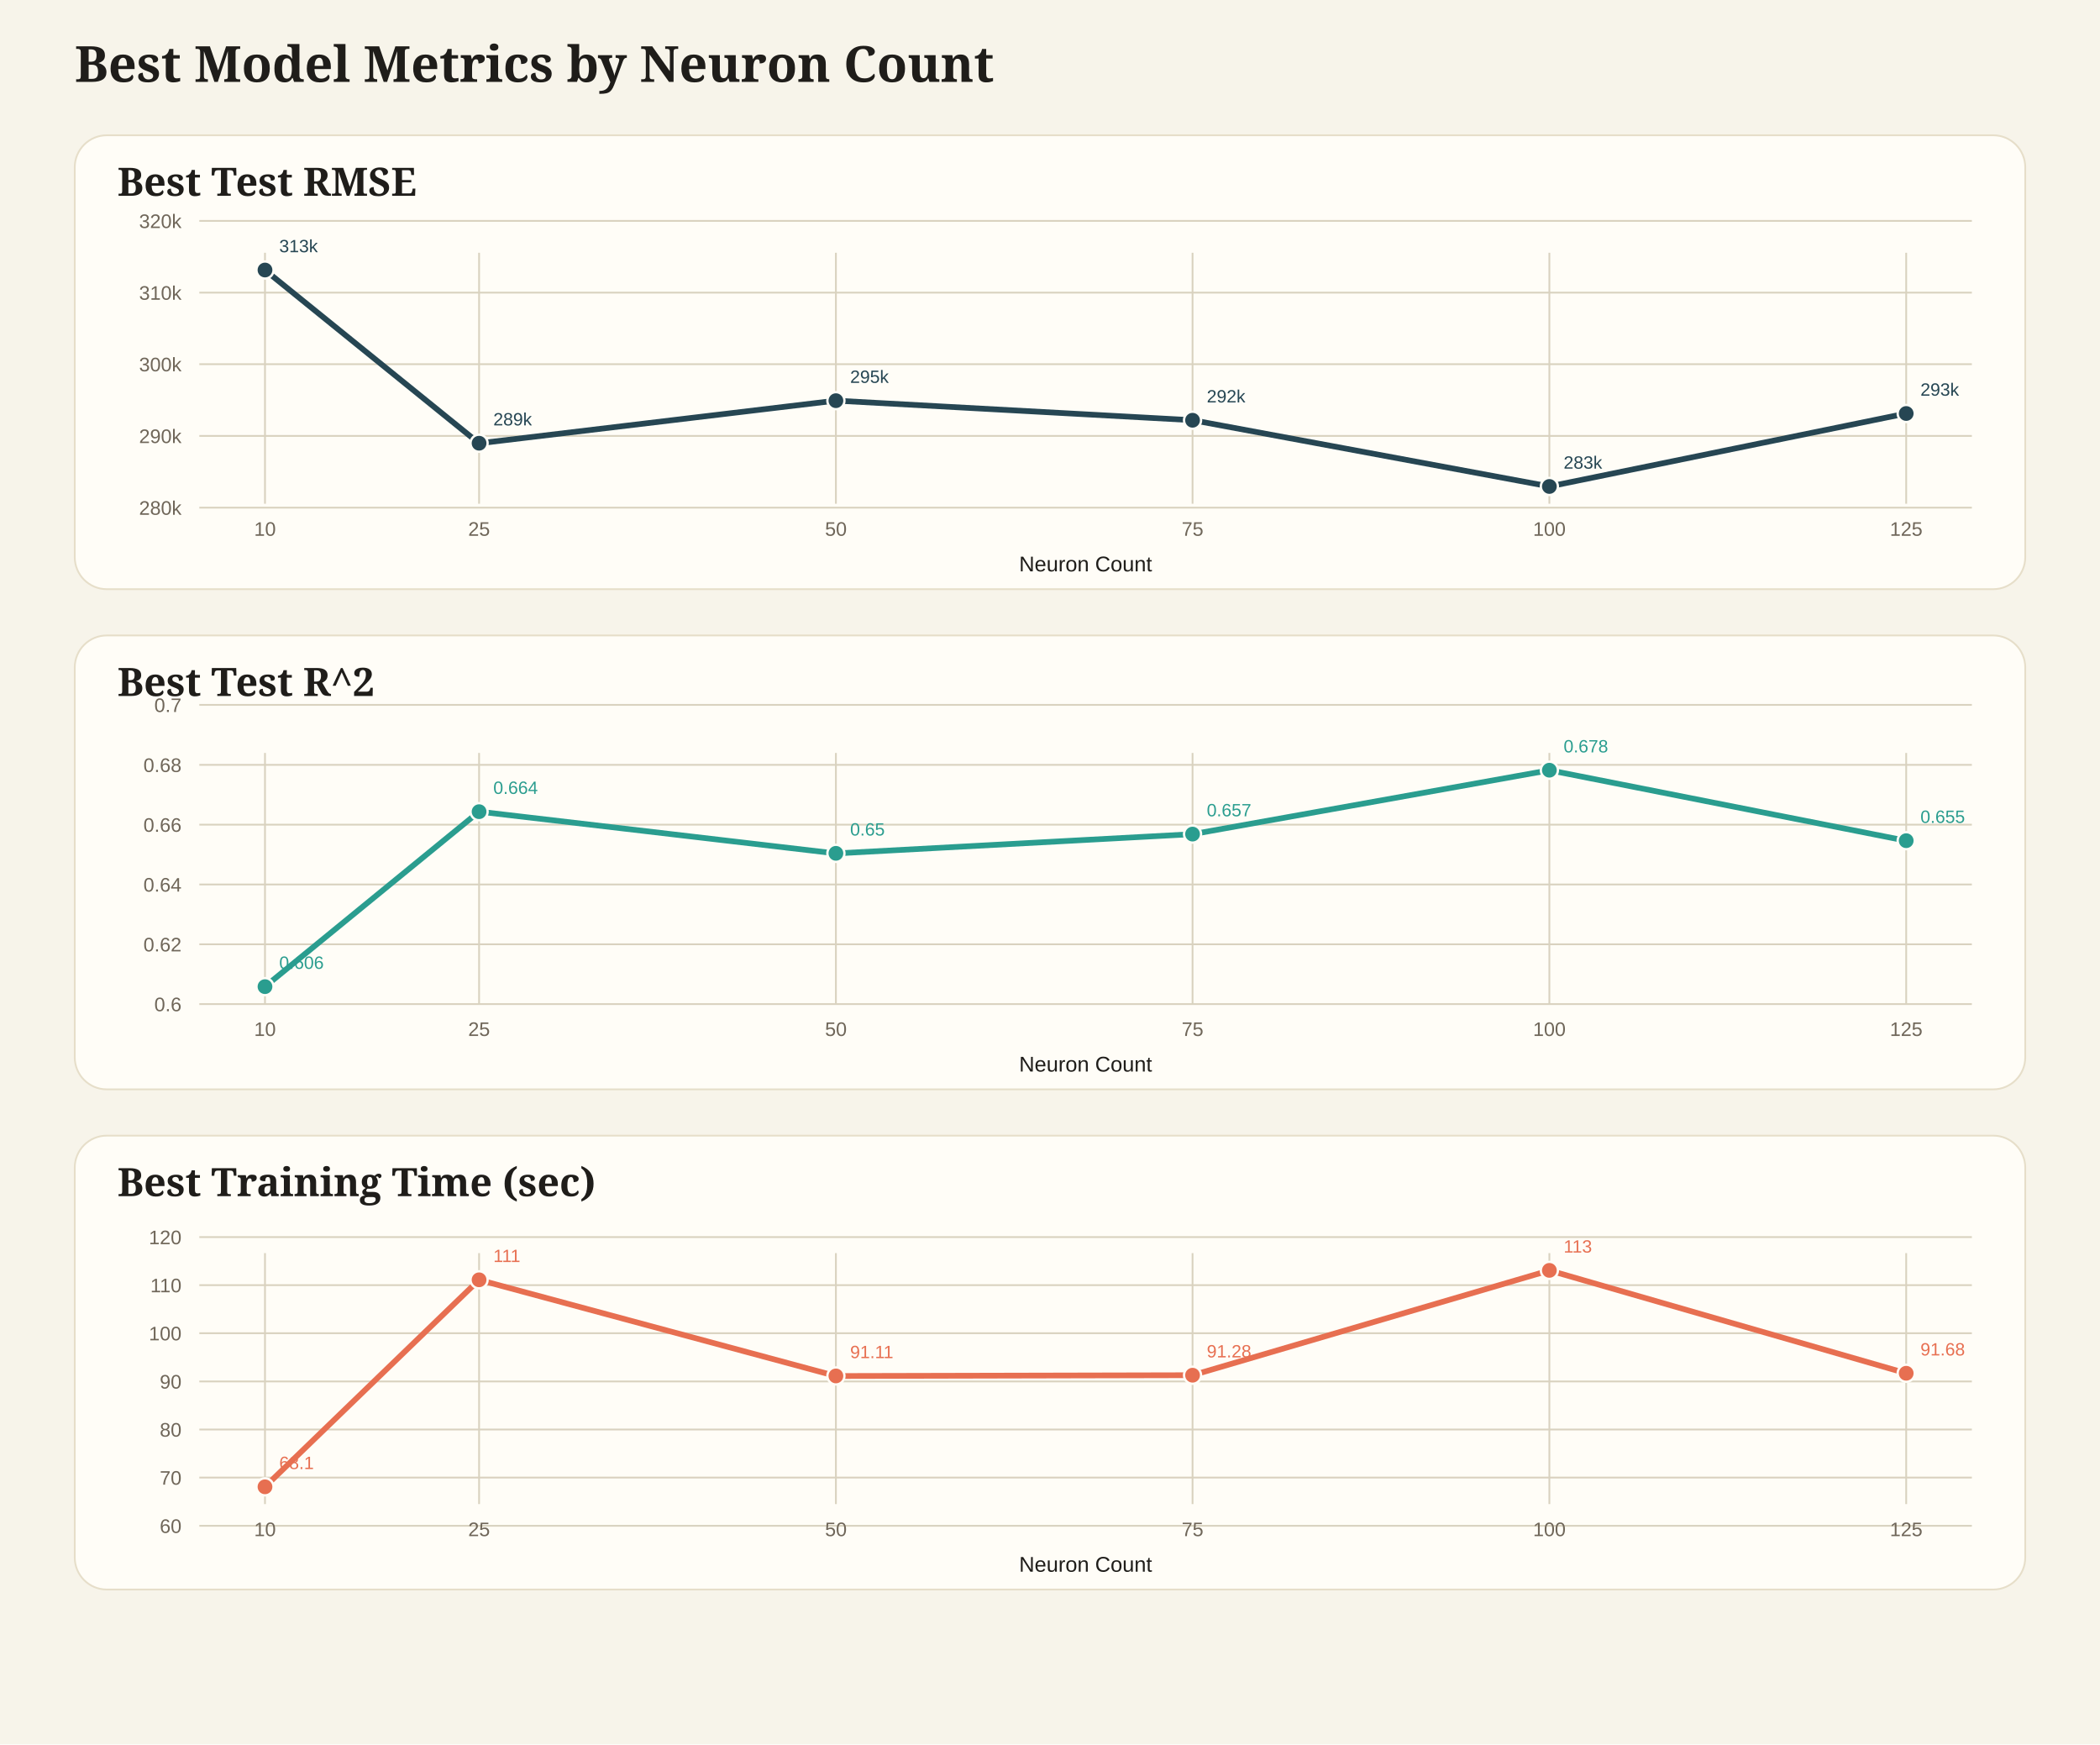
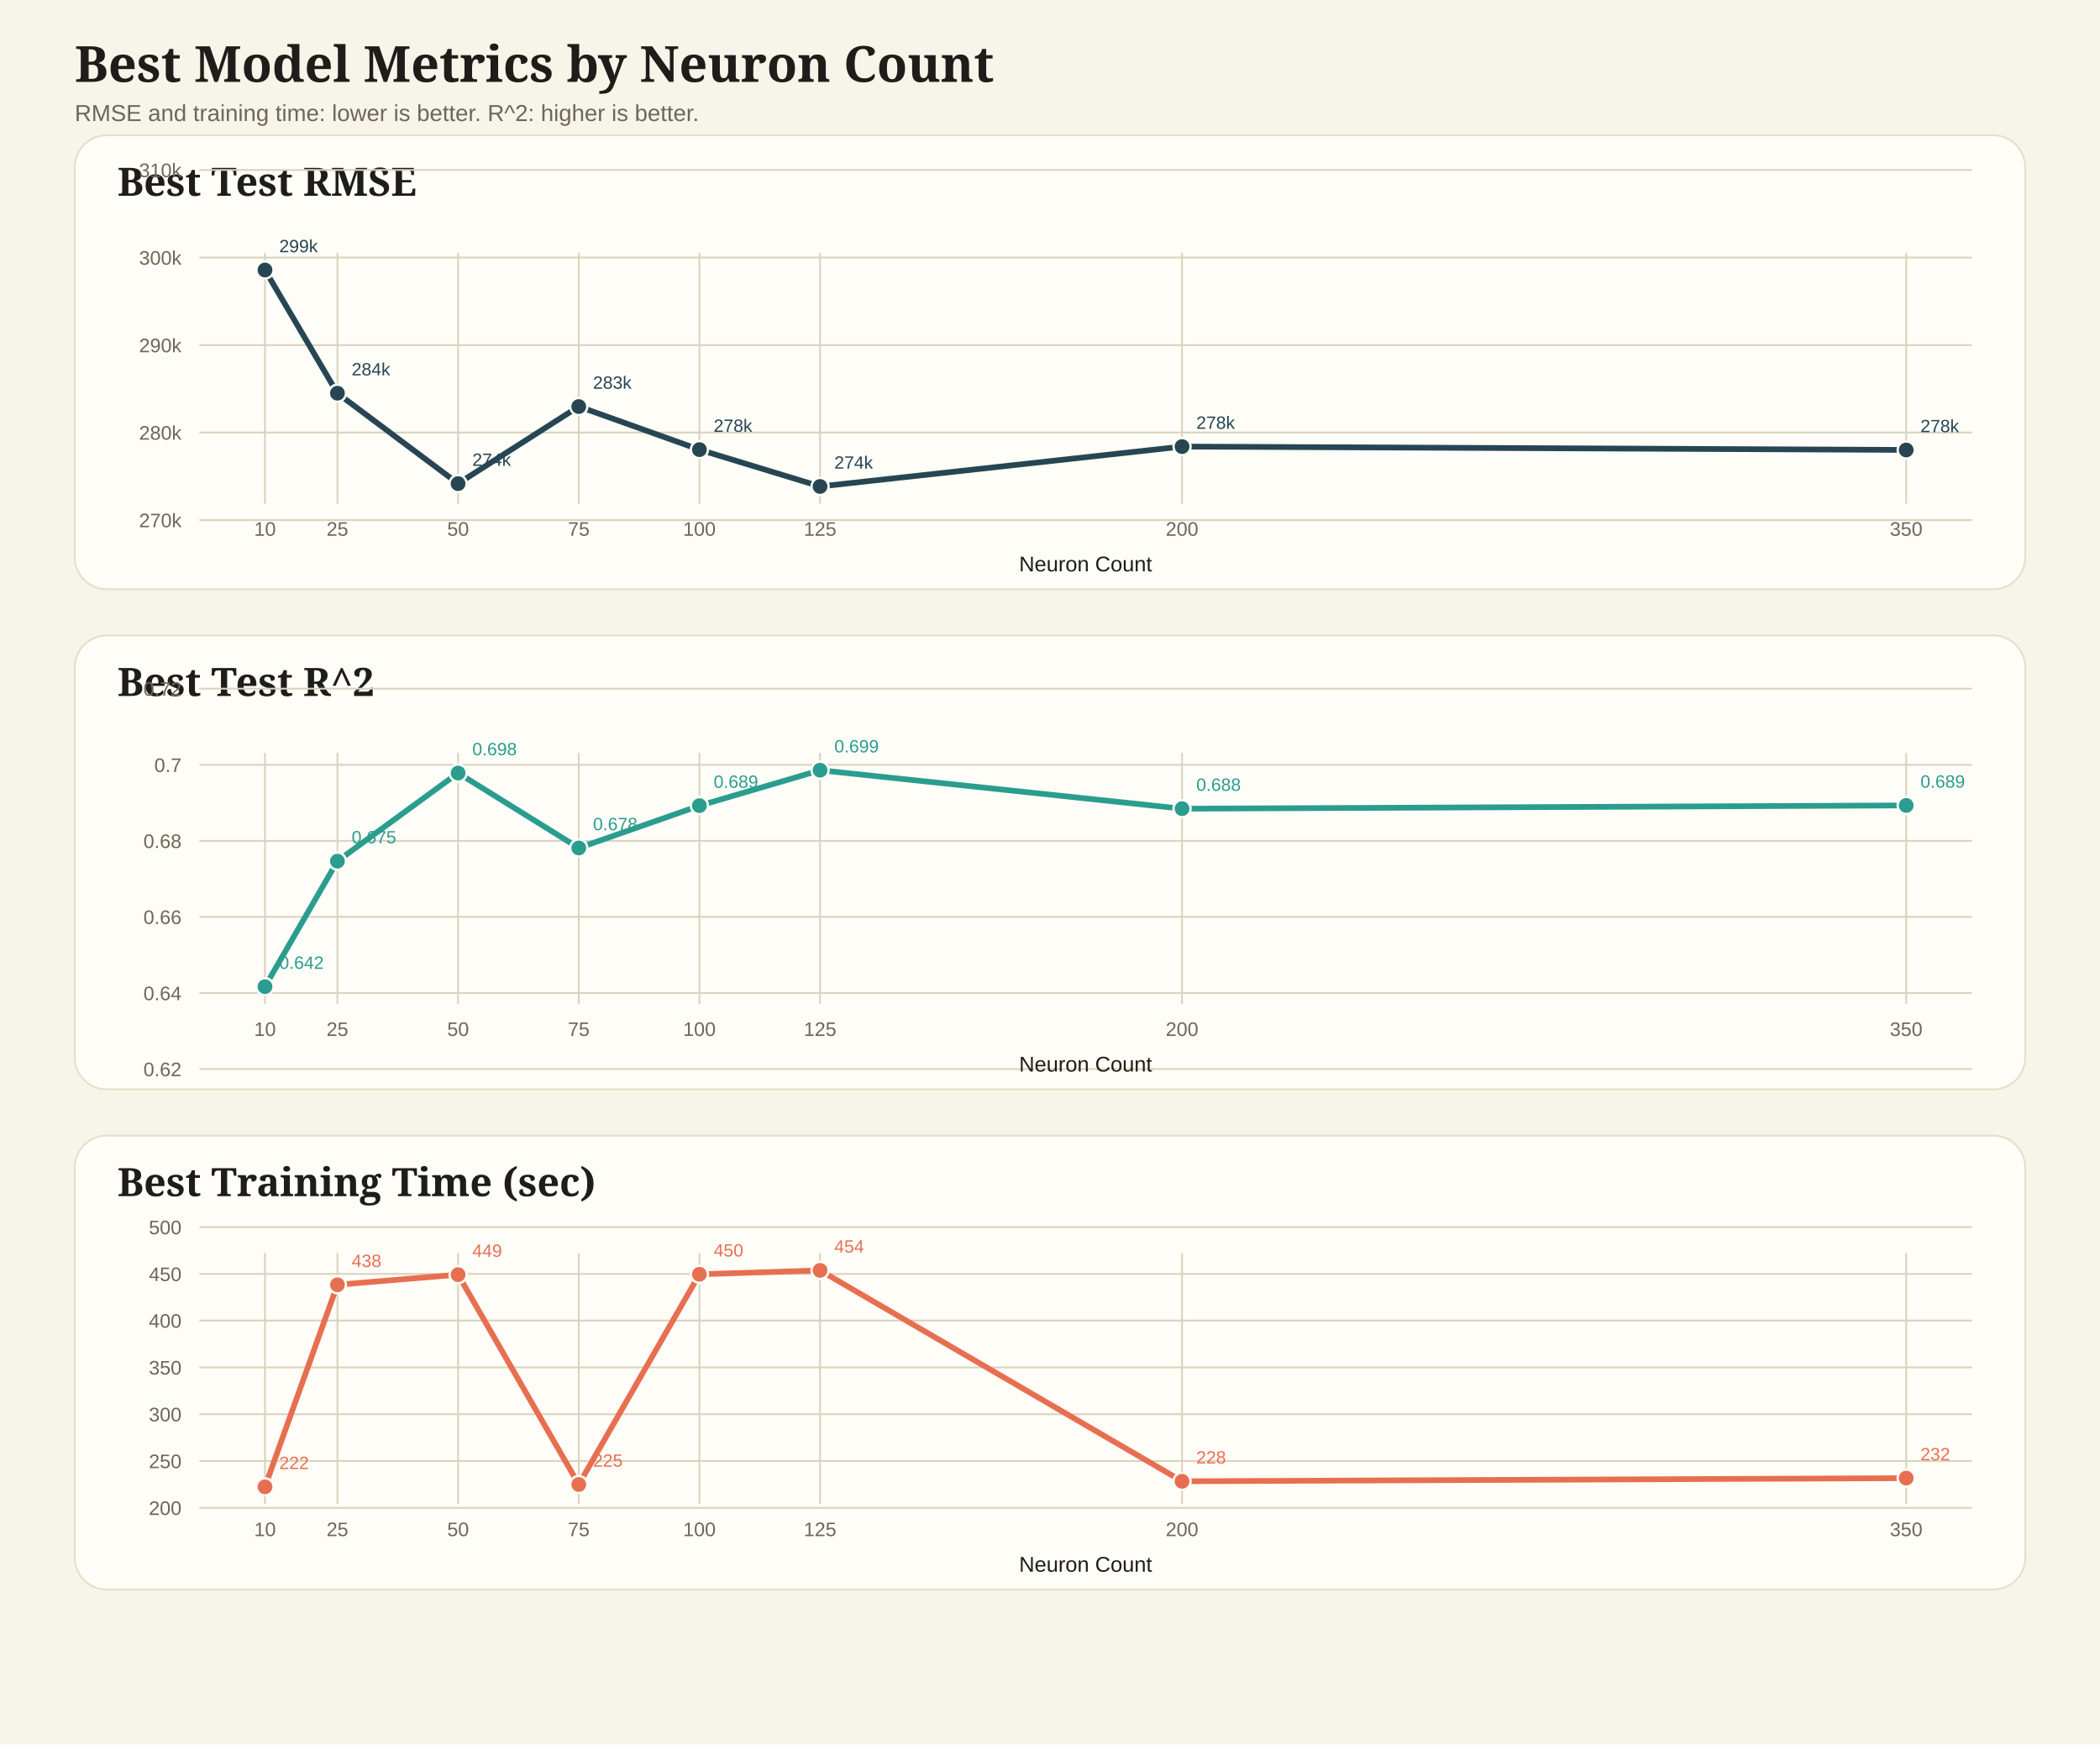
<svg xmlns="http://www.w3.org/2000/svg" width="1180" height="980" viewBox="0 0 1180 980" role="img" aria-label="Best Model Metrics by Neuron Count">
  <rect width="1180" height="980" fill="#f7f4ea" />
  <text x="42" y="46" fill="#1f1d1a" font-size="28" font-weight="700" font-family="Georgia, serif">Best Model Metrics by Neuron Count</text>
+   <text x="42" y="68" fill="#6f6659" font-size="13" font-family="Trebuchet MS, Arial, sans-serif">RMSE and training time: lower is better. R^2: higher is better.</text>
  <rect x="42.0" y="76.0" width="1096.0" height="255.0" rx="18" fill="#fffdf7" stroke="#e6dec9" />
  <text x="66.0" y="110.0" fill="#1f1d1a" font-size="22" font-weight="700" font-family="Georgia, serif">Best Test RMSE</text>
-   <line x1="112.0" y1="285.2" x2="1108.0" y2="285.2" stroke="#d9d2bf" stroke-width="1" />
-   <text x="102.0" y="289.2" text-anchor="end" fill="#6f6659" font-size="11" font-family="Trebuchet MS, Arial, sans-serif">280k</text>
-   <line x1="112.0" y1="244.9" x2="1108.0" y2="244.9" stroke="#d9d2bf" stroke-width="1" />
-   <text x="102.0" y="248.9" text-anchor="end" fill="#6f6659" font-size="11" font-family="Trebuchet MS, Arial, sans-serif">290k</text>
-   <line x1="112.0" y1="204.6" x2="1108.0" y2="204.6" stroke="#d9d2bf" stroke-width="1" />
-   <text x="102.0" y="208.6" text-anchor="end" fill="#6f6659" font-size="11" font-family="Trebuchet MS, Arial, sans-serif">300k</text>
-   <line x1="112.0" y1="164.4" x2="1108.0" y2="164.4" stroke="#d9d2bf" stroke-width="1" />
-   <text x="102.0" y="168.4" text-anchor="end" fill="#6f6659" font-size="11" font-family="Trebuchet MS, Arial, sans-serif">310k</text>
-   <line x1="112.0" y1="124.1" x2="1108.0" y2="124.1" stroke="#d9d2bf" stroke-width="1" />
-   <text x="102.0" y="128.1" text-anchor="end" fill="#6f6659" font-size="11" font-family="Trebuchet MS, Arial, sans-serif">320k</text>
+   <line x1="112.0" y1="292.2" x2="1108.0" y2="292.2" stroke="#d9d2bf" stroke-width="1" />
+   <text x="102.0" y="296.2" text-anchor="end" fill="#6f6659" font-size="11" font-family="Trebuchet MS, Arial, sans-serif">270k</text>
+   <line x1="112.0" y1="243.0" x2="1108.0" y2="243.0" stroke="#d9d2bf" stroke-width="1" />
+   <text x="102.0" y="247.0" text-anchor="end" fill="#6f6659" font-size="11" font-family="Trebuchet MS, Arial, sans-serif">280k</text>
+   <line x1="112.0" y1="193.9" x2="1108.0" y2="193.9" stroke="#d9d2bf" stroke-width="1" />
+   <text x="102.0" y="197.9" text-anchor="end" fill="#6f6659" font-size="11" font-family="Trebuchet MS, Arial, sans-serif">290k</text>
+   <line x1="112.0" y1="144.7" x2="1108.0" y2="144.7" stroke="#d9d2bf" stroke-width="1" />
+   <text x="102.0" y="148.7" text-anchor="end" fill="#6f6659" font-size="11" font-family="Trebuchet MS, Arial, sans-serif">300k</text>
+   <line x1="112.0" y1="95.5" x2="1108.0" y2="95.5" stroke="#d9d2bf" stroke-width="1" />
+   <text x="102.0" y="99.5" text-anchor="end" fill="#6f6659" font-size="11" font-family="Trebuchet MS, Arial, sans-serif">310k</text>
  <line x1="148.9" y1="142.0" x2="148.9" y2="283.0" stroke="#d9d2bf" stroke-width="1" />
  <text x="148.9" y="301.0" text-anchor="middle" fill="#6f6659" font-size="11" font-family="Trebuchet MS, Arial, sans-serif">10</text>
-   <line x1="269.2" y1="142.0" x2="269.2" y2="283.0" stroke="#d9d2bf" stroke-width="1" />
-   <text x="269.2" y="301.0" text-anchor="middle" fill="#6f6659" font-size="11" font-family="Trebuchet MS, Arial, sans-serif">25</text>
-   <line x1="469.7" y1="142.0" x2="469.7" y2="283.0" stroke="#d9d2bf" stroke-width="1" />
-   <text x="469.7" y="301.0" text-anchor="middle" fill="#6f6659" font-size="11" font-family="Trebuchet MS, Arial, sans-serif">50</text>
-   <line x1="670.1" y1="142.0" x2="670.1" y2="283.0" stroke="#d9d2bf" stroke-width="1" />
-   <text x="670.1" y="301.0" text-anchor="middle" fill="#6f6659" font-size="11" font-family="Trebuchet MS, Arial, sans-serif">75</text>
-   <line x1="870.6" y1="142.0" x2="870.6" y2="283.0" stroke="#d9d2bf" stroke-width="1" />
-   <text x="870.6" y="301.0" text-anchor="middle" fill="#6f6659" font-size="11" font-family="Trebuchet MS, Arial, sans-serif">100</text>
+   <line x1="189.6" y1="142.0" x2="189.6" y2="283.0" stroke="#d9d2bf" stroke-width="1" />
+   <text x="189.6" y="301.0" text-anchor="middle" fill="#6f6659" font-size="11" font-family="Trebuchet MS, Arial, sans-serif">25</text>
+   <line x1="257.4" y1="142.0" x2="257.4" y2="283.0" stroke="#d9d2bf" stroke-width="1" />
+   <text x="257.4" y="301.0" text-anchor="middle" fill="#6f6659" font-size="11" font-family="Trebuchet MS, Arial, sans-serif">50</text>
+   <line x1="325.2" y1="142.0" x2="325.2" y2="283.0" stroke="#d9d2bf" stroke-width="1" />
+   <text x="325.2" y="301.0" text-anchor="middle" fill="#6f6659" font-size="11" font-family="Trebuchet MS, Arial, sans-serif">75</text>
+   <line x1="393.0" y1="142.0" x2="393.0" y2="283.0" stroke="#d9d2bf" stroke-width="1" />
+   <text x="393.0" y="301.0" text-anchor="middle" fill="#6f6659" font-size="11" font-family="Trebuchet MS, Arial, sans-serif">100</text>
+   <line x1="460.8" y1="142.0" x2="460.8" y2="283.0" stroke="#d9d2bf" stroke-width="1" />
+   <text x="460.8" y="301.0" text-anchor="middle" fill="#6f6659" font-size="11" font-family="Trebuchet MS, Arial, sans-serif">125</text>
+   <line x1="664.2" y1="142.0" x2="664.2" y2="283.0" stroke="#d9d2bf" stroke-width="1" />
+   <text x="664.2" y="301.0" text-anchor="middle" fill="#6f6659" font-size="11" font-family="Trebuchet MS, Arial, sans-serif">200</text>
  <line x1="1071.1" y1="142.0" x2="1071.1" y2="283.0" stroke="#d9d2bf" stroke-width="1" />
-   <text x="1071.1" y="301.0" text-anchor="middle" fill="#6f6659" font-size="11" font-family="Trebuchet MS, Arial, sans-serif">125</text>
-   <path d="M 148.89 151.72 L 269.18 249.04 L 469.66 225.08 L 670.14 236.06 L 870.63 273.28 L 1071.11 232.30" fill="none" stroke="#264653" stroke-width="3.2" stroke-linecap="round" stroke-linejoin="round" />
+   <text x="1071.1" y="301.0" text-anchor="middle" fill="#6f6659" font-size="11" font-family="Trebuchet MS, Arial, sans-serif">350</text>
+   <path d="M 148.89 151.72 L 189.58 220.92 L 257.39 271.66 L 325.20 228.38 L 393.01 252.62 L 460.82 273.28 L 664.25 250.88 L 1071.11 252.76" fill="none" stroke="#264653" stroke-width="3.2" stroke-linecap="round" stroke-linejoin="round" />
  <circle cx="148.9" cy="151.7" r="4.8" fill="#264653" stroke="#fffdf7" stroke-width="1.3" />
-   <text x="156.9" y="141.7" fill="#264653" font-size="10" font-family="Trebuchet MS, Arial, sans-serif">313k</text>
-   <circle cx="269.2" cy="249.0" r="4.8" fill="#264653" stroke="#fffdf7" stroke-width="1.3" />
-   <text x="277.2" y="239.0" fill="#264653" font-size="10" font-family="Trebuchet MS, Arial, sans-serif">289k</text>
-   <circle cx="469.7" cy="225.1" r="4.8" fill="#264653" stroke="#fffdf7" stroke-width="1.3" />
-   <text x="477.7" y="215.1" fill="#264653" font-size="10" font-family="Trebuchet MS, Arial, sans-serif">295k</text>
-   <circle cx="670.1" cy="236.1" r="4.8" fill="#264653" stroke="#fffdf7" stroke-width="1.3" />
-   <text x="678.1" y="226.1" fill="#264653" font-size="10" font-family="Trebuchet MS, Arial, sans-serif">292k</text>
-   <circle cx="870.6" cy="273.3" r="4.8" fill="#264653" stroke="#fffdf7" stroke-width="1.3" />
-   <text x="878.6" y="263.3" fill="#264653" font-size="10" font-family="Trebuchet MS, Arial, sans-serif">283k</text>
-   <circle cx="1071.1" cy="232.3" r="4.8" fill="#264653" stroke="#fffdf7" stroke-width="1.3" />
-   <text x="1079.1" y="222.3" fill="#264653" font-size="10" font-family="Trebuchet MS, Arial, sans-serif">293k</text>
+   <text x="156.9" y="141.7" fill="#264653" font-size="10" font-family="Trebuchet MS, Arial, sans-serif">299k</text>
+   <circle cx="189.6" cy="220.9" r="4.8" fill="#264653" stroke="#fffdf7" stroke-width="1.3" />
+   <text x="197.6" y="210.9" fill="#264653" font-size="10" font-family="Trebuchet MS, Arial, sans-serif">284k</text>
+   <circle cx="257.4" cy="271.7" r="4.8" fill="#264653" stroke="#fffdf7" stroke-width="1.3" />
+   <text x="265.4" y="261.7" fill="#264653" font-size="10" font-family="Trebuchet MS, Arial, sans-serif">274k</text>
+   <circle cx="325.2" cy="228.4" r="4.8" fill="#264653" stroke="#fffdf7" stroke-width="1.3" />
+   <text x="333.2" y="218.4" fill="#264653" font-size="10" font-family="Trebuchet MS, Arial, sans-serif">283k</text>
+   <circle cx="393.0" cy="252.6" r="4.8" fill="#264653" stroke="#fffdf7" stroke-width="1.3" />
+   <text x="401.0" y="242.6" fill="#264653" font-size="10" font-family="Trebuchet MS, Arial, sans-serif">278k</text>
+   <circle cx="460.8" cy="273.3" r="4.8" fill="#264653" stroke="#fffdf7" stroke-width="1.3" />
+   <text x="468.8" y="263.3" fill="#264653" font-size="10" font-family="Trebuchet MS, Arial, sans-serif">274k</text>
+   <circle cx="664.2" cy="250.9" r="4.8" fill="#264653" stroke="#fffdf7" stroke-width="1.3" />
+   <text x="672.2" y="240.9" fill="#264653" font-size="10" font-family="Trebuchet MS, Arial, sans-serif">278k</text>
+   <circle cx="1071.1" cy="252.8" r="4.8" fill="#264653" stroke="#fffdf7" stroke-width="1.3" />
+   <text x="1079.1" y="242.8" fill="#264653" font-size="10" font-family="Trebuchet MS, Arial, sans-serif">278k</text>
  <text x="610.0" y="321.0" text-anchor="middle" fill="#1f1d1a" font-size="12" font-family="Trebuchet MS, Arial, sans-serif">Neuron Count</text>
  <rect x="42.0" y="357.0" width="1096.0" height="255.0" rx="18" fill="#fffdf7" stroke="#e6dec9" />
  <text x="66.0" y="391.0" fill="#1f1d1a" font-size="22" font-weight="700" font-family="Georgia, serif">Best Test R^2</text>
-   <line x1="112.0" y1="564.1" x2="1108.0" y2="564.1" stroke="#d9d2bf" stroke-width="1" />
-   <text x="102.0" y="568.1" text-anchor="end" fill="#6f6659" font-size="11" font-family="Trebuchet MS, Arial, sans-serif">0.6</text>
-   <line x1="112.0" y1="530.5" x2="1108.0" y2="530.5" stroke="#d9d2bf" stroke-width="1" />
-   <text x="102.0" y="534.5" text-anchor="end" fill="#6f6659" font-size="11" font-family="Trebuchet MS, Arial, sans-serif">0.62</text>
-   <line x1="112.0" y1="496.9" x2="1108.0" y2="496.9" stroke="#d9d2bf" stroke-width="1" />
-   <text x="102.0" y="500.9" text-anchor="end" fill="#6f6659" font-size="11" font-family="Trebuchet MS, Arial, sans-serif">0.64</text>
-   <line x1="112.0" y1="463.3" x2="1108.0" y2="463.3" stroke="#d9d2bf" stroke-width="1" />
-   <text x="102.0" y="467.3" text-anchor="end" fill="#6f6659" font-size="11" font-family="Trebuchet MS, Arial, sans-serif">0.66</text>
+   <line x1="112.0" y1="600.6" x2="1108.0" y2="600.6" stroke="#d9d2bf" stroke-width="1" />
+   <text x="102.0" y="604.6" text-anchor="end" fill="#6f6659" font-size="11" font-family="Trebuchet MS, Arial, sans-serif">0.62</text>
+   <line x1="112.0" y1="557.9" x2="1108.0" y2="557.9" stroke="#d9d2bf" stroke-width="1" />
+   <text x="102.0" y="561.9" text-anchor="end" fill="#6f6659" font-size="11" font-family="Trebuchet MS, Arial, sans-serif">0.64</text>
+   <line x1="112.0" y1="515.1" x2="1108.0" y2="515.1" stroke="#d9d2bf" stroke-width="1" />
+   <text x="102.0" y="519.1" text-anchor="end" fill="#6f6659" font-size="11" font-family="Trebuchet MS, Arial, sans-serif">0.66</text>
+   <line x1="112.0" y1="472.4" x2="1108.0" y2="472.4" stroke="#d9d2bf" stroke-width="1" />
+   <text x="102.0" y="476.4" text-anchor="end" fill="#6f6659" font-size="11" font-family="Trebuchet MS, Arial, sans-serif">0.68</text>
  <line x1="112.0" y1="429.7" x2="1108.0" y2="429.7" stroke="#d9d2bf" stroke-width="1" />
-   <text x="102.0" y="433.7" text-anchor="end" fill="#6f6659" font-size="11" font-family="Trebuchet MS, Arial, sans-serif">0.68</text>
-   <line x1="112.0" y1="396.0" x2="1108.0" y2="396.0" stroke="#d9d2bf" stroke-width="1" />
-   <text x="102.0" y="400.0" text-anchor="end" fill="#6f6659" font-size="11" font-family="Trebuchet MS, Arial, sans-serif">0.7</text>
+   <text x="102.0" y="433.7" text-anchor="end" fill="#6f6659" font-size="11" font-family="Trebuchet MS, Arial, sans-serif">0.7</text>
+   <line x1="112.0" y1="386.9" x2="1108.0" y2="386.9" stroke="#d9d2bf" stroke-width="1" />
+   <text x="102.0" y="390.9" text-anchor="end" fill="#6f6659" font-size="11" font-family="Trebuchet MS, Arial, sans-serif">0.72</text>
  <line x1="148.9" y1="423.0" x2="148.9" y2="564.0" stroke="#d9d2bf" stroke-width="1" />
  <text x="148.9" y="582.0" text-anchor="middle" fill="#6f6659" font-size="11" font-family="Trebuchet MS, Arial, sans-serif">10</text>
-   <line x1="269.2" y1="423.0" x2="269.2" y2="564.0" stroke="#d9d2bf" stroke-width="1" />
-   <text x="269.2" y="582.0" text-anchor="middle" fill="#6f6659" font-size="11" font-family="Trebuchet MS, Arial, sans-serif">25</text>
-   <line x1="469.7" y1="423.0" x2="469.7" y2="564.0" stroke="#d9d2bf" stroke-width="1" />
-   <text x="469.7" y="582.0" text-anchor="middle" fill="#6f6659" font-size="11" font-family="Trebuchet MS, Arial, sans-serif">50</text>
-   <line x1="670.1" y1="423.0" x2="670.1" y2="564.0" stroke="#d9d2bf" stroke-width="1" />
-   <text x="670.1" y="582.0" text-anchor="middle" fill="#6f6659" font-size="11" font-family="Trebuchet MS, Arial, sans-serif">75</text>
-   <line x1="870.6" y1="423.0" x2="870.6" y2="564.0" stroke="#d9d2bf" stroke-width="1" />
-   <text x="870.6" y="582.0" text-anchor="middle" fill="#6f6659" font-size="11" font-family="Trebuchet MS, Arial, sans-serif">100</text>
+   <line x1="189.6" y1="423.0" x2="189.6" y2="564.0" stroke="#d9d2bf" stroke-width="1" />
+   <text x="189.6" y="582.0" text-anchor="middle" fill="#6f6659" font-size="11" font-family="Trebuchet MS, Arial, sans-serif">25</text>
+   <line x1="257.4" y1="423.0" x2="257.4" y2="564.0" stroke="#d9d2bf" stroke-width="1" />
+   <text x="257.4" y="582.0" text-anchor="middle" fill="#6f6659" font-size="11" font-family="Trebuchet MS, Arial, sans-serif">50</text>
+   <line x1="325.2" y1="423.0" x2="325.2" y2="564.0" stroke="#d9d2bf" stroke-width="1" />
+   <text x="325.2" y="582.0" text-anchor="middle" fill="#6f6659" font-size="11" font-family="Trebuchet MS, Arial, sans-serif">75</text>
+   <line x1="393.0" y1="423.0" x2="393.0" y2="564.0" stroke="#d9d2bf" stroke-width="1" />
+   <text x="393.0" y="582.0" text-anchor="middle" fill="#6f6659" font-size="11" font-family="Trebuchet MS, Arial, sans-serif">100</text>
+   <line x1="460.8" y1="423.0" x2="460.8" y2="564.0" stroke="#d9d2bf" stroke-width="1" />
+   <text x="460.8" y="582.0" text-anchor="middle" fill="#6f6659" font-size="11" font-family="Trebuchet MS, Arial, sans-serif">125</text>
+   <line x1="664.2" y1="423.0" x2="664.2" y2="564.0" stroke="#d9d2bf" stroke-width="1" />
+   <text x="664.2" y="582.0" text-anchor="middle" fill="#6f6659" font-size="11" font-family="Trebuchet MS, Arial, sans-serif">200</text>
  <line x1="1071.1" y1="423.0" x2="1071.1" y2="564.0" stroke="#d9d2bf" stroke-width="1" />
-   <text x="1071.1" y="582.0" text-anchor="middle" fill="#6f6659" font-size="11" font-family="Trebuchet MS, Arial, sans-serif">125</text>
-   <path d="M 148.89 554.28 L 269.18 455.98 L 469.66 479.45 L 670.14 468.63 L 870.63 432.72 L 1071.11 472.33" fill="none" stroke="#2a9d8f" stroke-width="3.2" stroke-linecap="round" stroke-linejoin="round" />
+   <text x="1071.1" y="582.0" text-anchor="middle" fill="#6f6659" font-size="11" font-family="Trebuchet MS, Arial, sans-serif">350</text>
+   <path d="M 148.89 554.28 L 189.58 483.79 L 257.39 434.27 L 325.20 476.40 L 393.01 452.64 L 460.82 432.72 L 664.25 454.33 L 1071.11 452.50" fill="none" stroke="#2a9d8f" stroke-width="3.2" stroke-linecap="round" stroke-linejoin="round" />
  <circle cx="148.9" cy="554.3" r="4.8" fill="#2a9d8f" stroke="#fffdf7" stroke-width="1.3" />
-   <text x="156.9" y="544.3" fill="#2a9d8f" font-size="10" font-family="Trebuchet MS, Arial, sans-serif">0.606</text>
-   <circle cx="269.2" cy="456.0" r="4.8" fill="#2a9d8f" stroke="#fffdf7" stroke-width="1.3" />
-   <text x="277.2" y="446.0" fill="#2a9d8f" font-size="10" font-family="Trebuchet MS, Arial, sans-serif">0.664</text>
-   <circle cx="469.7" cy="479.4" r="4.8" fill="#2a9d8f" stroke="#fffdf7" stroke-width="1.3" />
-   <text x="477.7" y="469.4" fill="#2a9d8f" font-size="10" font-family="Trebuchet MS, Arial, sans-serif">0.65</text>
-   <circle cx="670.1" cy="468.6" r="4.8" fill="#2a9d8f" stroke="#fffdf7" stroke-width="1.3" />
-   <text x="678.1" y="458.6" fill="#2a9d8f" font-size="10" font-family="Trebuchet MS, Arial, sans-serif">0.657</text>
-   <circle cx="870.6" cy="432.7" r="4.8" fill="#2a9d8f" stroke="#fffdf7" stroke-width="1.3" />
-   <text x="878.6" y="422.7" fill="#2a9d8f" font-size="10" font-family="Trebuchet MS, Arial, sans-serif">0.678</text>
-   <circle cx="1071.1" cy="472.3" r="4.8" fill="#2a9d8f" stroke="#fffdf7" stroke-width="1.3" />
-   <text x="1079.1" y="462.3" fill="#2a9d8f" font-size="10" font-family="Trebuchet MS, Arial, sans-serif">0.655</text>
+   <text x="156.9" y="544.3" fill="#2a9d8f" font-size="10" font-family="Trebuchet MS, Arial, sans-serif">0.642</text>
+   <circle cx="189.6" cy="483.8" r="4.8" fill="#2a9d8f" stroke="#fffdf7" stroke-width="1.3" />
+   <text x="197.6" y="473.8" fill="#2a9d8f" font-size="10" font-family="Trebuchet MS, Arial, sans-serif">0.675</text>
+   <circle cx="257.4" cy="434.3" r="4.8" fill="#2a9d8f" stroke="#fffdf7" stroke-width="1.3" />
+   <text x="265.4" y="424.3" fill="#2a9d8f" font-size="10" font-family="Trebuchet MS, Arial, sans-serif">0.698</text>
+   <circle cx="325.2" cy="476.4" r="4.8" fill="#2a9d8f" stroke="#fffdf7" stroke-width="1.3" />
+   <text x="333.2" y="466.4" fill="#2a9d8f" font-size="10" font-family="Trebuchet MS, Arial, sans-serif">0.678</text>
+   <circle cx="393.0" cy="452.6" r="4.8" fill="#2a9d8f" stroke="#fffdf7" stroke-width="1.3" />
+   <text x="401.0" y="442.6" fill="#2a9d8f" font-size="10" font-family="Trebuchet MS, Arial, sans-serif">0.689</text>
+   <circle cx="460.8" cy="432.7" r="4.8" fill="#2a9d8f" stroke="#fffdf7" stroke-width="1.3" />
+   <text x="468.8" y="422.7" fill="#2a9d8f" font-size="10" font-family="Trebuchet MS, Arial, sans-serif">0.699</text>
+   <circle cx="664.2" cy="454.3" r="4.8" fill="#2a9d8f" stroke="#fffdf7" stroke-width="1.3" />
+   <text x="672.2" y="444.3" fill="#2a9d8f" font-size="10" font-family="Trebuchet MS, Arial, sans-serif">0.688</text>
+   <circle cx="1071.1" cy="452.5" r="4.8" fill="#2a9d8f" stroke="#fffdf7" stroke-width="1.3" />
+   <text x="1079.1" y="442.5" fill="#2a9d8f" font-size="10" font-family="Trebuchet MS, Arial, sans-serif">0.689</text>
  <text x="610.0" y="602.0" text-anchor="middle" fill="#1f1d1a" font-size="12" font-family="Trebuchet MS, Arial, sans-serif">Neuron Count</text>
  <rect x="42.0" y="638.0" width="1096.0" height="255.0" rx="18" fill="#fffdf7" stroke="#e6dec9" />
  <text x="66.0" y="672.0" fill="#1f1d1a" font-size="22" font-weight="700" font-family="Georgia, serif">Best Training Time (sec)</text>
-   <line x1="112.0" y1="857.2" x2="1108.0" y2="857.2" stroke="#d9d2bf" stroke-width="1" />
-   <text x="102.0" y="861.2" text-anchor="end" fill="#6f6659" font-size="11" font-family="Trebuchet MS, Arial, sans-serif">60</text>
-   <line x1="112.0" y1="830.1" x2="1108.0" y2="830.1" stroke="#d9d2bf" stroke-width="1" />
-   <text x="102.0" y="834.1" text-anchor="end" fill="#6f6659" font-size="11" font-family="Trebuchet MS, Arial, sans-serif">70</text>
-   <line x1="112.0" y1="803.1" x2="1108.0" y2="803.1" stroke="#d9d2bf" stroke-width="1" />
-   <text x="102.0" y="807.1" text-anchor="end" fill="#6f6659" font-size="11" font-family="Trebuchet MS, Arial, sans-serif">80</text>
-   <line x1="112.0" y1="776.1" x2="1108.0" y2="776.1" stroke="#d9d2bf" stroke-width="1" />
-   <text x="102.0" y="780.1" text-anchor="end" fill="#6f6659" font-size="11" font-family="Trebuchet MS, Arial, sans-serif">90</text>
-   <line x1="112.0" y1="749.0" x2="1108.0" y2="749.0" stroke="#d9d2bf" stroke-width="1" />
-   <text x="102.0" y="753.0" text-anchor="end" fill="#6f6659" font-size="11" font-family="Trebuchet MS, Arial, sans-serif">100</text>
-   <line x1="112.0" y1="722.0" x2="1108.0" y2="722.0" stroke="#d9d2bf" stroke-width="1" />
-   <text x="102.0" y="726.0" text-anchor="end" fill="#6f6659" font-size="11" font-family="Trebuchet MS, Arial, sans-serif">110</text>
-   <line x1="112.0" y1="695.0" x2="1108.0" y2="695.0" stroke="#d9d2bf" stroke-width="1" />
-   <text x="102.0" y="699.0" text-anchor="end" fill="#6f6659" font-size="11" font-family="Trebuchet MS, Arial, sans-serif">120</text>
+   <line x1="112.0" y1="847.1" x2="1108.0" y2="847.1" stroke="#d9d2bf" stroke-width="1" />
+   <text x="102.0" y="851.1" text-anchor="end" fill="#6f6659" font-size="11" font-family="Trebuchet MS, Arial, sans-serif">200</text>
+   <line x1="112.0" y1="820.8" x2="1108.0" y2="820.8" stroke="#d9d2bf" stroke-width="1" />
+   <text x="102.0" y="824.8" text-anchor="end" fill="#6f6659" font-size="11" font-family="Trebuchet MS, Arial, sans-serif">250</text>
+   <line x1="112.0" y1="794.5" x2="1108.0" y2="794.5" stroke="#d9d2bf" stroke-width="1" />
+   <text x="102.0" y="798.5" text-anchor="end" fill="#6f6659" font-size="11" font-family="Trebuchet MS, Arial, sans-serif">300</text>
+   <line x1="112.0" y1="768.2" x2="1108.0" y2="768.2" stroke="#d9d2bf" stroke-width="1" />
+   <text x="102.0" y="772.2" text-anchor="end" fill="#6f6659" font-size="11" font-family="Trebuchet MS, Arial, sans-serif">350</text>
+   <line x1="112.0" y1="741.9" x2="1108.0" y2="741.9" stroke="#d9d2bf" stroke-width="1" />
+   <text x="102.0" y="745.9" text-anchor="end" fill="#6f6659" font-size="11" font-family="Trebuchet MS, Arial, sans-serif">400</text>
+   <line x1="112.0" y1="715.7" x2="1108.0" y2="715.7" stroke="#d9d2bf" stroke-width="1" />
+   <text x="102.0" y="719.7" text-anchor="end" fill="#6f6659" font-size="11" font-family="Trebuchet MS, Arial, sans-serif">450</text>
+   <line x1="112.0" y1="689.4" x2="1108.0" y2="689.4" stroke="#d9d2bf" stroke-width="1" />
+   <text x="102.0" y="693.4" text-anchor="end" fill="#6f6659" font-size="11" font-family="Trebuchet MS, Arial, sans-serif">500</text>
  <line x1="148.9" y1="704.0" x2="148.9" y2="845.0" stroke="#d9d2bf" stroke-width="1" />
  <text x="148.9" y="863.0" text-anchor="middle" fill="#6f6659" font-size="11" font-family="Trebuchet MS, Arial, sans-serif">10</text>
-   <line x1="269.2" y1="704.0" x2="269.2" y2="845.0" stroke="#d9d2bf" stroke-width="1" />
-   <text x="269.2" y="863.0" text-anchor="middle" fill="#6f6659" font-size="11" font-family="Trebuchet MS, Arial, sans-serif">25</text>
-   <line x1="469.7" y1="704.0" x2="469.7" y2="845.0" stroke="#d9d2bf" stroke-width="1" />
-   <text x="469.7" y="863.0" text-anchor="middle" fill="#6f6659" font-size="11" font-family="Trebuchet MS, Arial, sans-serif">50</text>
-   <line x1="670.1" y1="704.0" x2="670.1" y2="845.0" stroke="#d9d2bf" stroke-width="1" />
-   <text x="670.1" y="863.0" text-anchor="middle" fill="#6f6659" font-size="11" font-family="Trebuchet MS, Arial, sans-serif">75</text>
-   <line x1="870.6" y1="704.0" x2="870.6" y2="845.0" stroke="#d9d2bf" stroke-width="1" />
-   <text x="870.6" y="863.0" text-anchor="middle" fill="#6f6659" font-size="11" font-family="Trebuchet MS, Arial, sans-serif">100</text>
+   <line x1="189.6" y1="704.0" x2="189.6" y2="845.0" stroke="#d9d2bf" stroke-width="1" />
+   <text x="189.6" y="863.0" text-anchor="middle" fill="#6f6659" font-size="11" font-family="Trebuchet MS, Arial, sans-serif">25</text>
+   <line x1="257.4" y1="704.0" x2="257.4" y2="845.0" stroke="#d9d2bf" stroke-width="1" />
+   <text x="257.4" y="863.0" text-anchor="middle" fill="#6f6659" font-size="11" font-family="Trebuchet MS, Arial, sans-serif">50</text>
+   <line x1="325.2" y1="704.0" x2="325.2" y2="845.0" stroke="#d9d2bf" stroke-width="1" />
+   <text x="325.2" y="863.0" text-anchor="middle" fill="#6f6659" font-size="11" font-family="Trebuchet MS, Arial, sans-serif">75</text>
+   <line x1="393.0" y1="704.0" x2="393.0" y2="845.0" stroke="#d9d2bf" stroke-width="1" />
+   <text x="393.0" y="863.0" text-anchor="middle" fill="#6f6659" font-size="11" font-family="Trebuchet MS, Arial, sans-serif">100</text>
+   <line x1="460.8" y1="704.0" x2="460.8" y2="845.0" stroke="#d9d2bf" stroke-width="1" />
+   <text x="460.8" y="863.0" text-anchor="middle" fill="#6f6659" font-size="11" font-family="Trebuchet MS, Arial, sans-serif">125</text>
+   <line x1="664.2" y1="704.0" x2="664.2" y2="845.0" stroke="#d9d2bf" stroke-width="1" />
+   <text x="664.2" y="863.0" text-anchor="middle" fill="#6f6659" font-size="11" font-family="Trebuchet MS, Arial, sans-serif">200</text>
  <line x1="1071.1" y1="704.0" x2="1071.1" y2="845.0" stroke="#d9d2bf" stroke-width="1" />
-   <text x="1071.1" y="863.0" text-anchor="middle" fill="#6f6659" font-size="11" font-family="Trebuchet MS, Arial, sans-serif">125</text>
-   <path d="M 148.89 835.28 L 269.18 719.03 L 469.66 773.05 L 670.14 772.59 L 870.63 713.72 L 1071.11 771.51" fill="none" stroke="#e76f51" stroke-width="3.2" stroke-linecap="round" stroke-linejoin="round" />
+   <text x="1071.1" y="863.0" text-anchor="middle" fill="#6f6659" font-size="11" font-family="Trebuchet MS, Arial, sans-serif">350</text>
+   <path d="M 148.89 835.28 L 189.58 721.78 L 257.39 716.10 L 325.20 834.00 L 393.01 715.90 L 460.82 713.72 L 664.25 832.18 L 1071.11 830.44" fill="none" stroke="#e76f51" stroke-width="3.2" stroke-linecap="round" stroke-linejoin="round" />
  <circle cx="148.9" cy="835.3" r="4.8" fill="#e76f51" stroke="#fffdf7" stroke-width="1.3" />
-   <text x="156.9" y="825.3" fill="#e76f51" font-size="10" font-family="Trebuchet MS, Arial, sans-serif">68.1</text>
-   <circle cx="269.2" cy="719.0" r="4.8" fill="#e76f51" stroke="#fffdf7" stroke-width="1.3" />
-   <text x="277.2" y="709.0" fill="#e76f51" font-size="10" font-family="Trebuchet MS, Arial, sans-serif">111</text>
-   <circle cx="469.7" cy="773.0" r="4.8" fill="#e76f51" stroke="#fffdf7" stroke-width="1.3" />
-   <text x="477.7" y="763.0" fill="#e76f51" font-size="10" font-family="Trebuchet MS, Arial, sans-serif">91.11</text>
-   <circle cx="670.1" cy="772.6" r="4.8" fill="#e76f51" stroke="#fffdf7" stroke-width="1.3" />
-   <text x="678.1" y="762.6" fill="#e76f51" font-size="10" font-family="Trebuchet MS, Arial, sans-serif">91.28</text>
-   <circle cx="870.6" cy="713.7" r="4.8" fill="#e76f51" stroke="#fffdf7" stroke-width="1.3" />
-   <text x="878.6" y="703.7" fill="#e76f51" font-size="10" font-family="Trebuchet MS, Arial, sans-serif">113</text>
-   <circle cx="1071.1" cy="771.5" r="4.8" fill="#e76f51" stroke="#fffdf7" stroke-width="1.3" />
-   <text x="1079.1" y="761.5" fill="#e76f51" font-size="10" font-family="Trebuchet MS, Arial, sans-serif">91.68</text>
+   <text x="156.9" y="825.3" fill="#e76f51" font-size="10" font-family="Trebuchet MS, Arial, sans-serif">222</text>
+   <circle cx="189.6" cy="721.8" r="4.8" fill="#e76f51" stroke="#fffdf7" stroke-width="1.3" />
+   <text x="197.6" y="711.8" fill="#e76f51" font-size="10" font-family="Trebuchet MS, Arial, sans-serif">438</text>
+   <circle cx="257.4" cy="716.1" r="4.8" fill="#e76f51" stroke="#fffdf7" stroke-width="1.3" />
+   <text x="265.4" y="706.1" fill="#e76f51" font-size="10" font-family="Trebuchet MS, Arial, sans-serif">449</text>
+   <circle cx="325.2" cy="834.0" r="4.8" fill="#e76f51" stroke="#fffdf7" stroke-width="1.3" />
+   <text x="333.2" y="824.0" fill="#e76f51" font-size="10" font-family="Trebuchet MS, Arial, sans-serif">225</text>
+   <circle cx="393.0" cy="715.9" r="4.8" fill="#e76f51" stroke="#fffdf7" stroke-width="1.3" />
+   <text x="401.0" y="705.9" fill="#e76f51" font-size="10" font-family="Trebuchet MS, Arial, sans-serif">450</text>
+   <circle cx="460.8" cy="713.7" r="4.8" fill="#e76f51" stroke="#fffdf7" stroke-width="1.3" />
+   <text x="468.8" y="703.7" fill="#e76f51" font-size="10" font-family="Trebuchet MS, Arial, sans-serif">454</text>
+   <circle cx="664.2" cy="832.2" r="4.8" fill="#e76f51" stroke="#fffdf7" stroke-width="1.3" />
+   <text x="672.2" y="822.2" fill="#e76f51" font-size="10" font-family="Trebuchet MS, Arial, sans-serif">228</text>
+   <circle cx="1071.1" cy="830.4" r="4.8" fill="#e76f51" stroke="#fffdf7" stroke-width="1.3" />
+   <text x="1079.1" y="820.4" fill="#e76f51" font-size="10" font-family="Trebuchet MS, Arial, sans-serif">232</text>
  <text x="610.0" y="883.0" text-anchor="middle" fill="#1f1d1a" font-size="12" font-family="Trebuchet MS, Arial, sans-serif">Neuron Count</text>
</svg>
